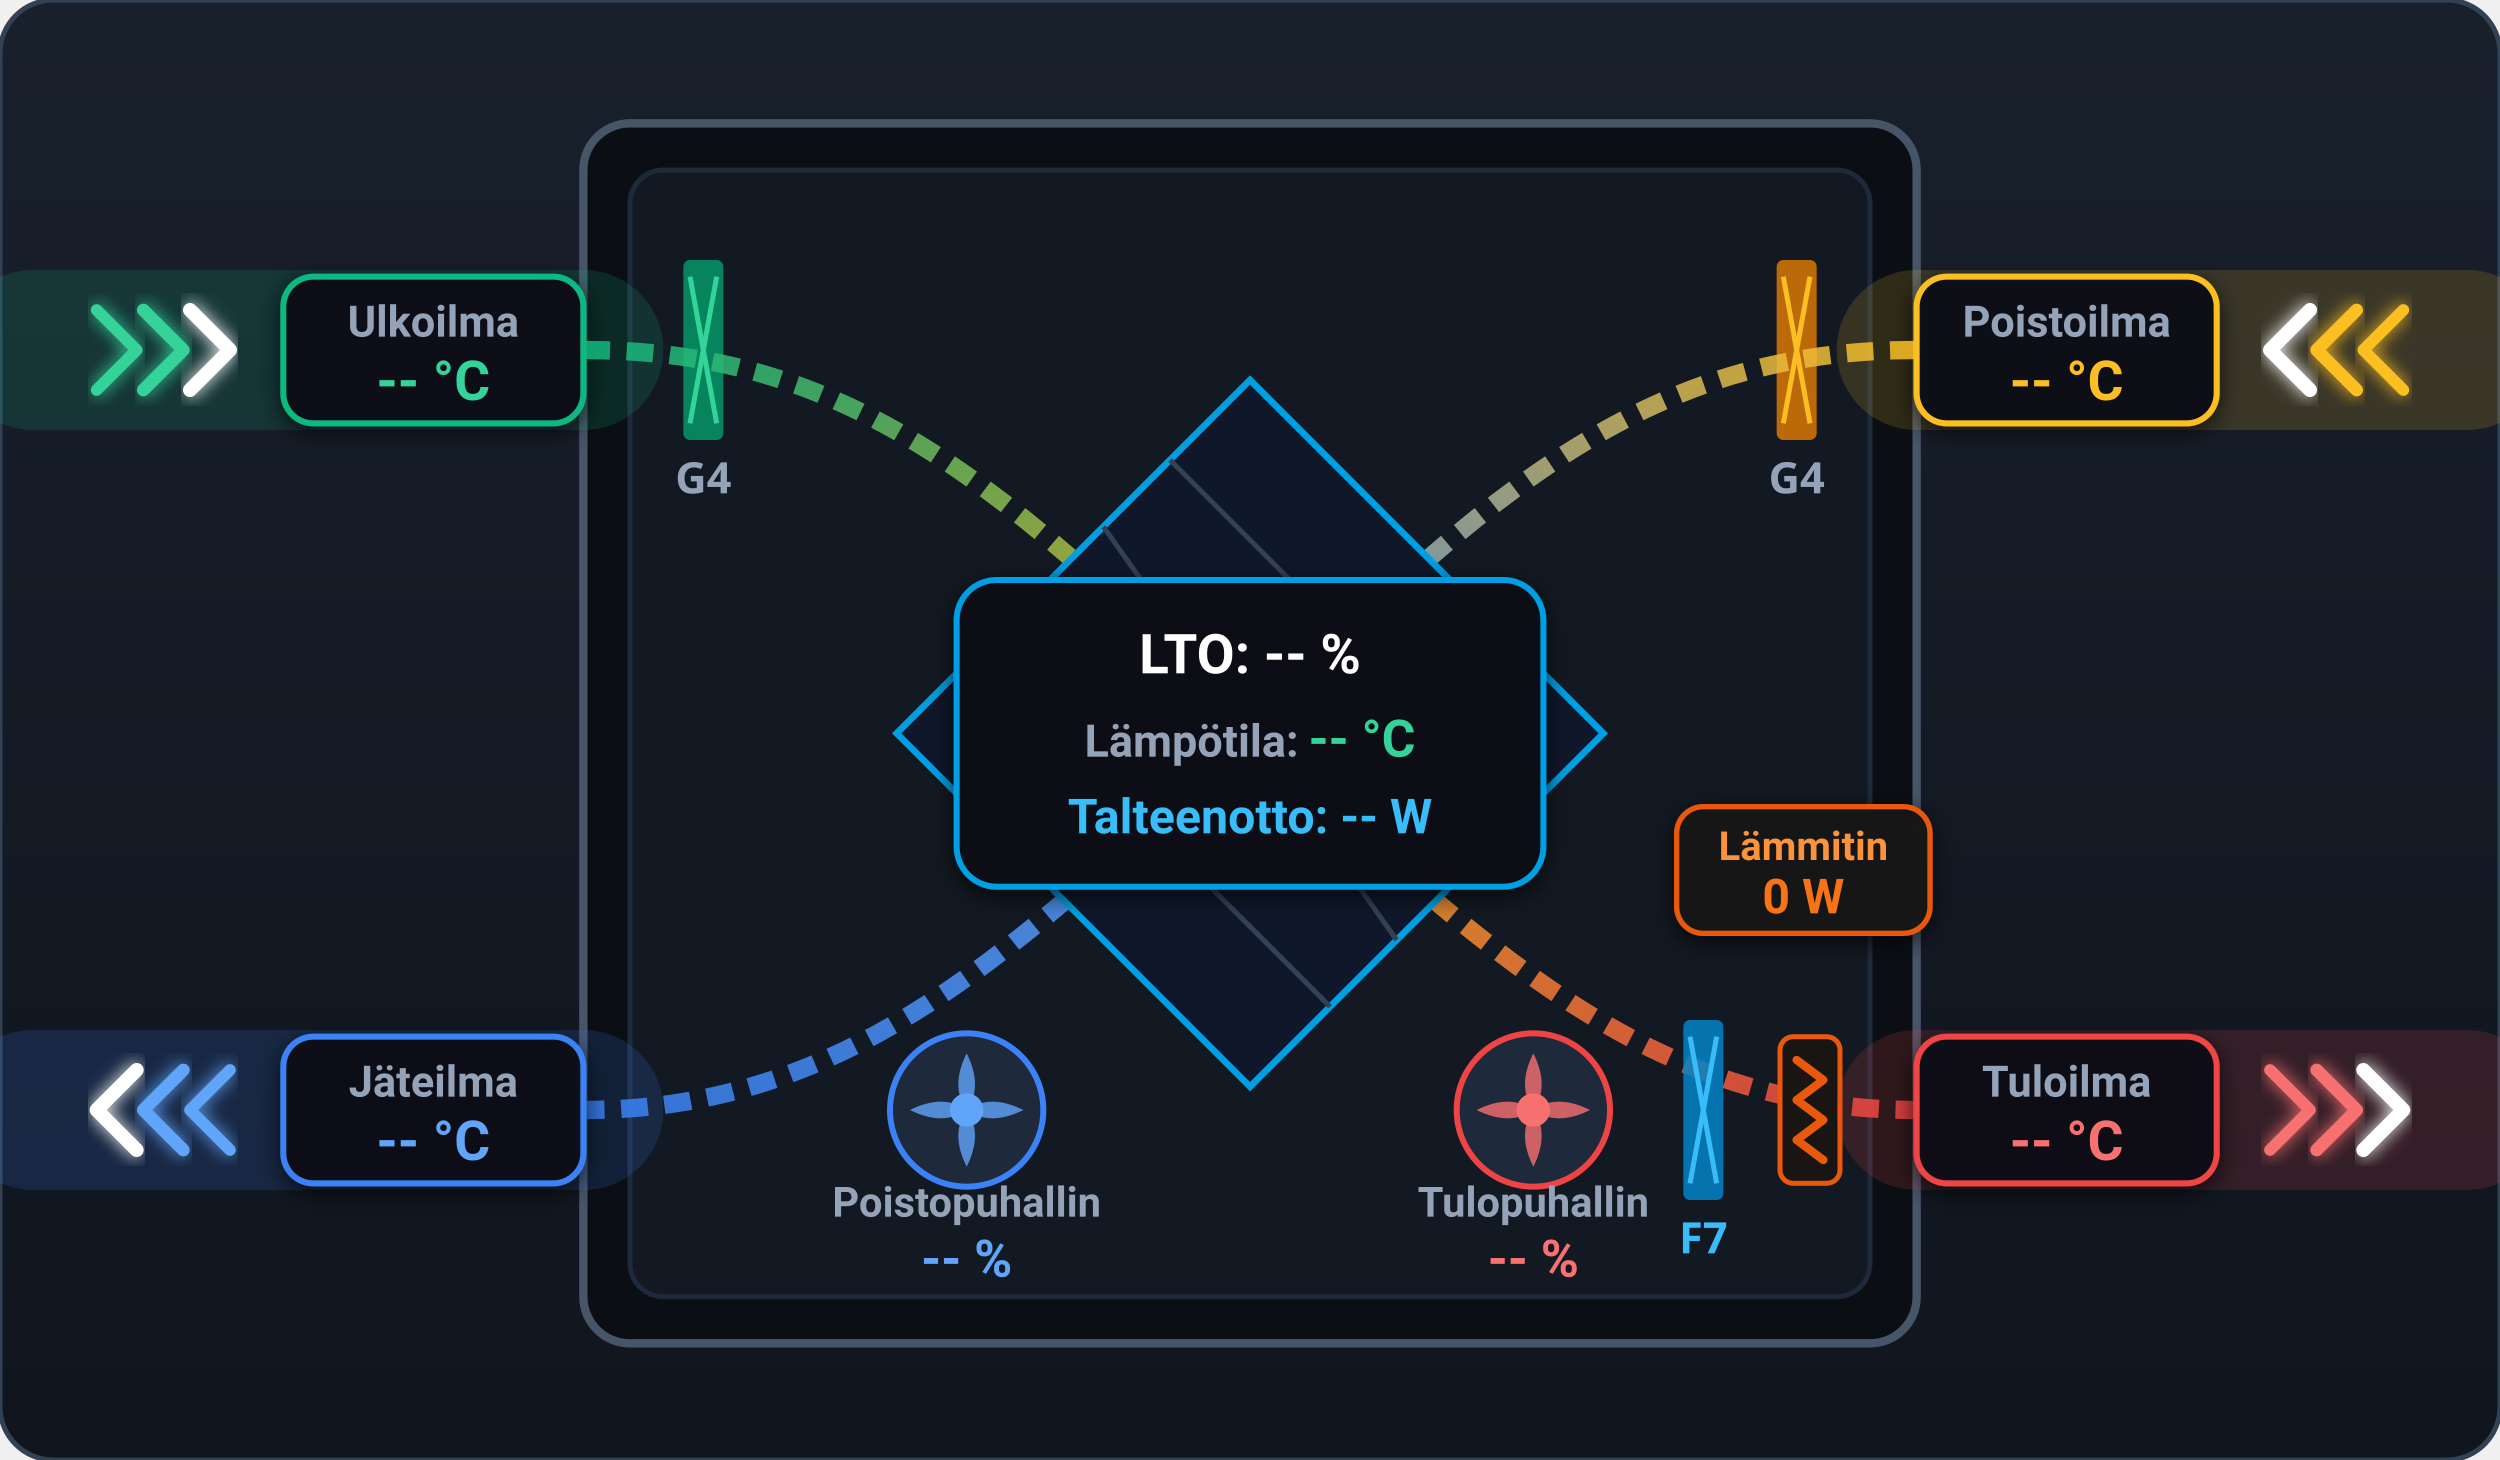
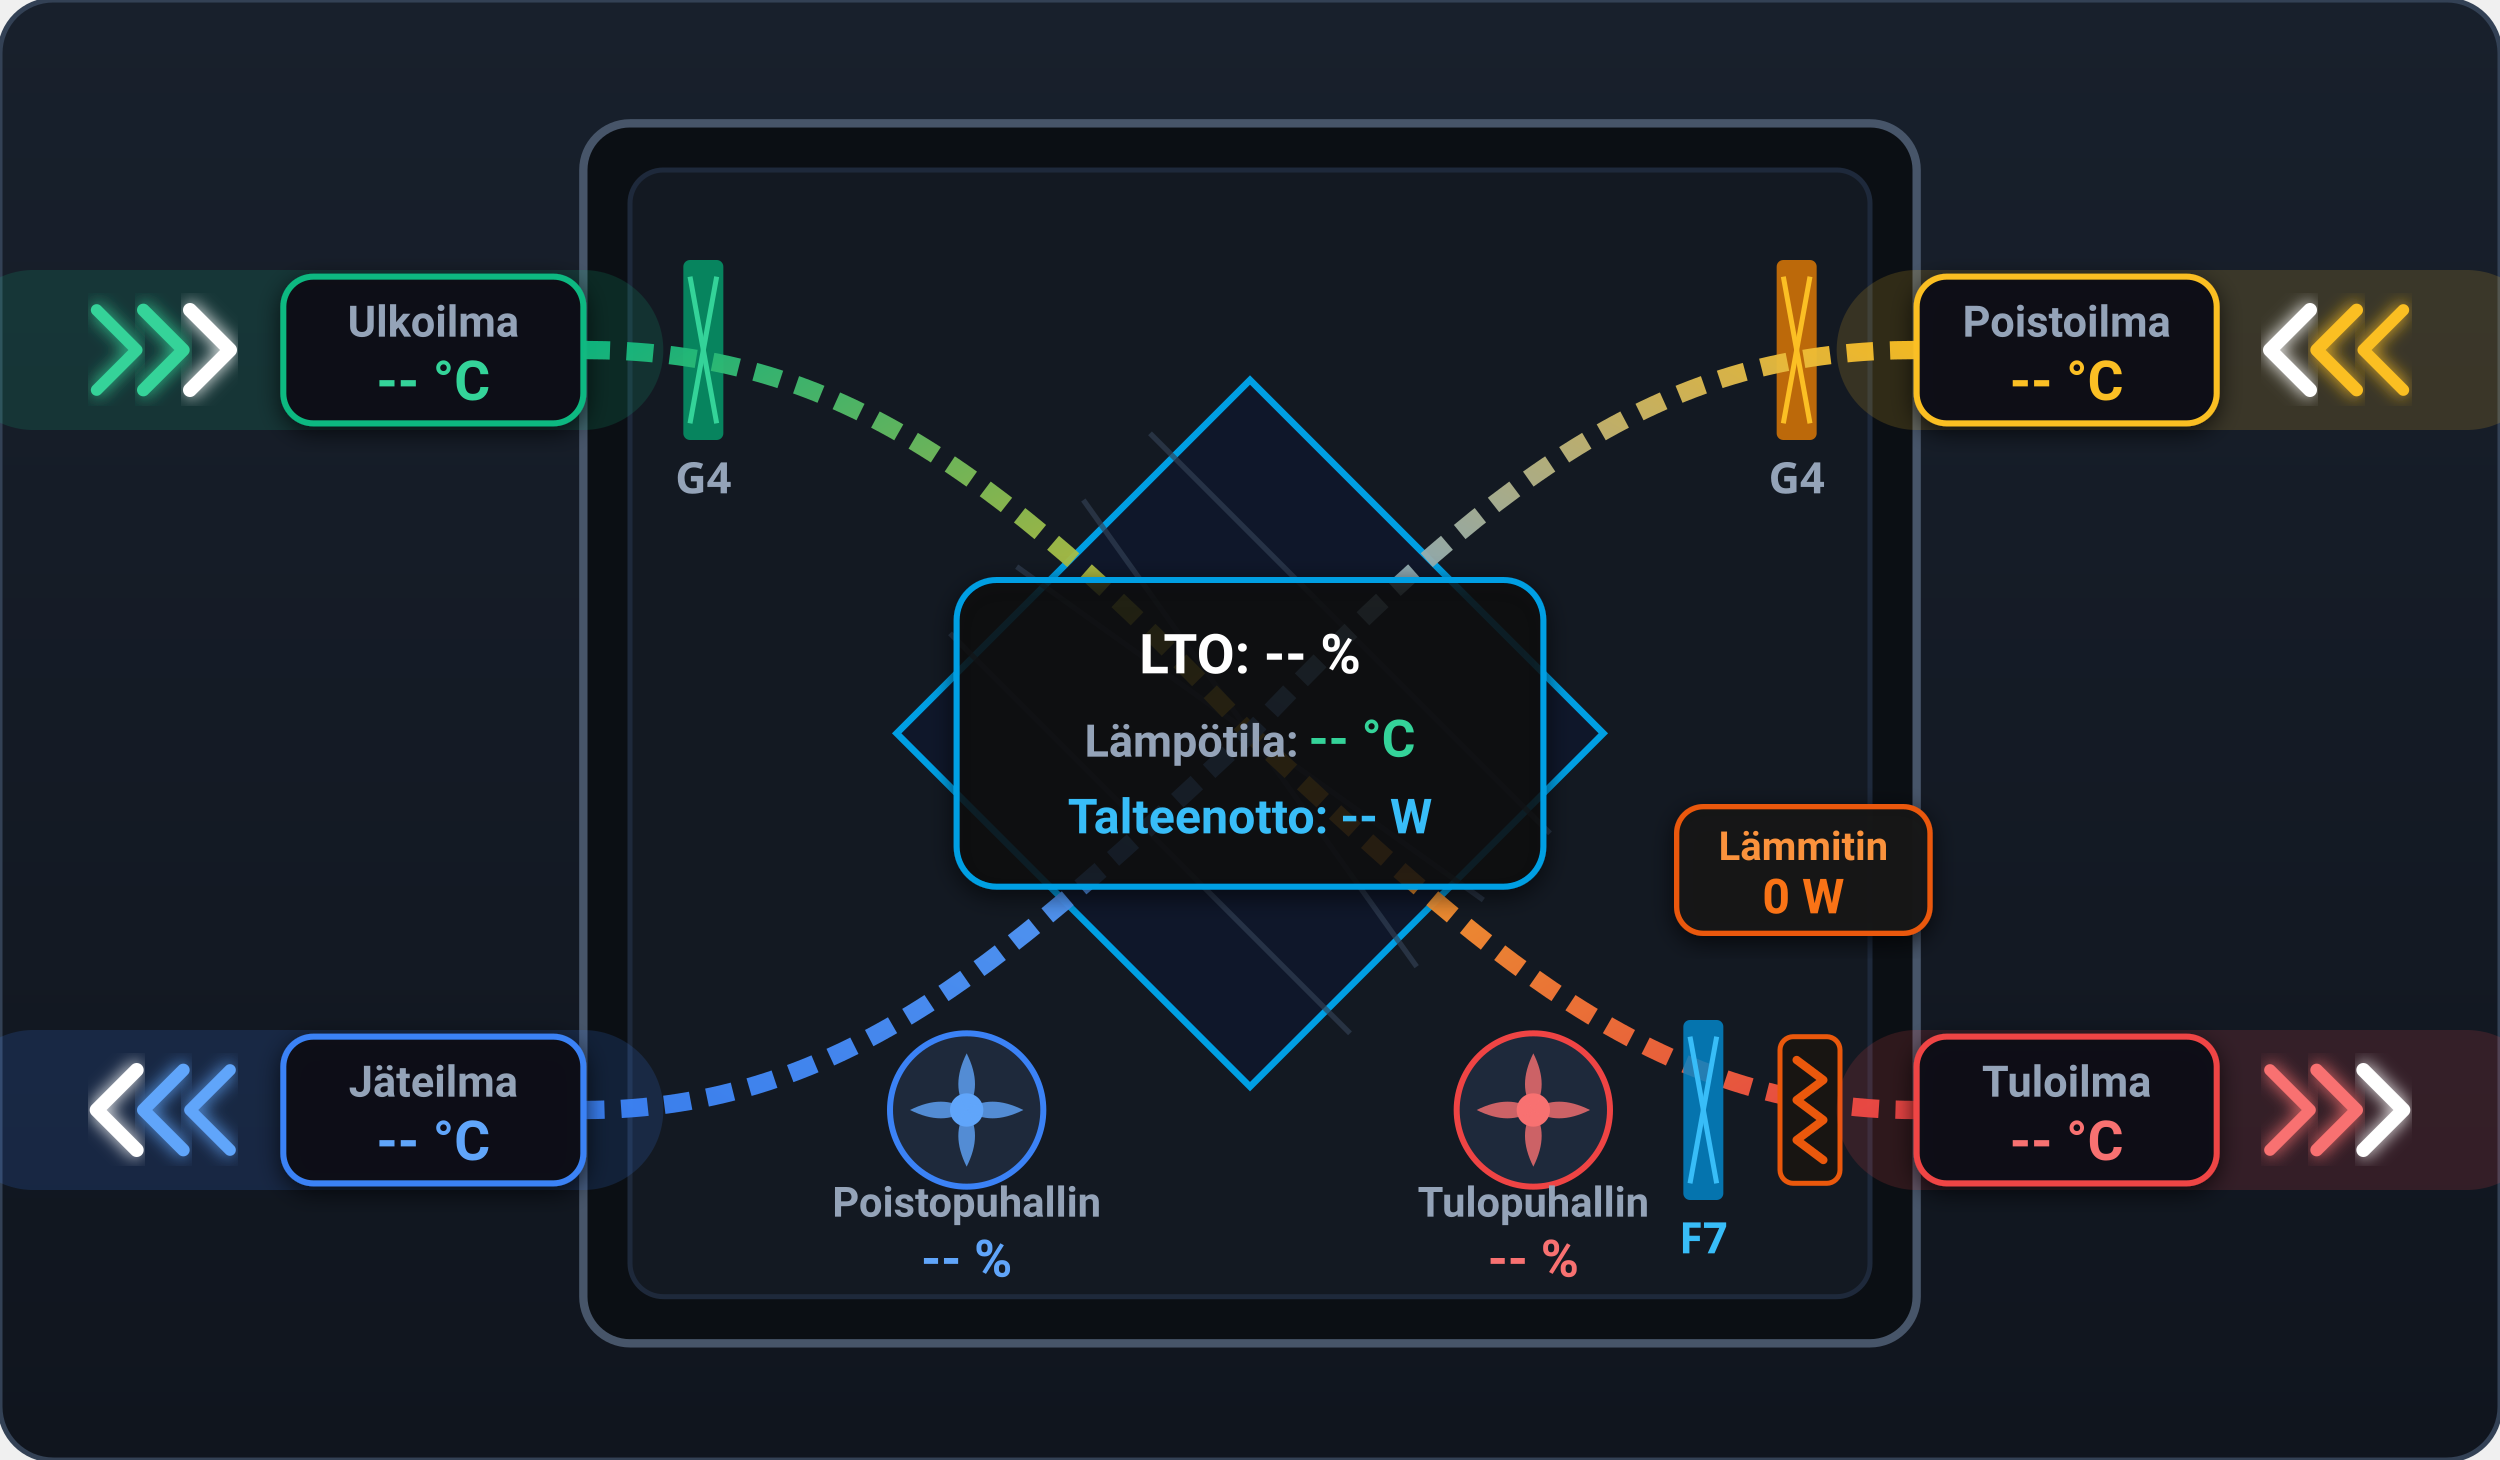
<svg xmlns="http://www.w3.org/2000/svg" viewBox="25 15 750 438" width="100%" height="100%">
  <defs>
    <linearGradient id="bgGrad" x1="0%" y1="0%" x2="0%" y2="100%">
      <stop offset="0%" stop-color="#18202c" />
      <stop offset="100%" stop-color="#10151e" />
    </linearGradient>
    <linearGradient id="freshAirGrad" x1="0%" y1="0%" x2="100%" y2="0%">
      <stop offset="0%" stop-color="#10b981" stop-opacity="0.9" />
      <stop offset="100%" stop-color="#059669" stop-opacity="0.9" />
    </linearGradient>
    <linearGradient id="exhaustAirGrad" x1="100%" y1="0%" x2="0%" y2="0%">
      <stop offset="0%" stop-color="#fbbf24" stop-opacity="0.9" />
      <stop offset="100%" stop-color="#d97706" stop-opacity="0.9" />
    </linearGradient>
    <linearGradient id="wasteAirGrad" x1="100%" y1="0%" x2="0%" y2="0%">
      <stop offset="0%" stop-color="#3b82f6" stop-opacity="0.9" />
      <stop offset="100%" stop-color="#2563eb" stop-opacity="0.9" />
    </linearGradient>
    <linearGradient id="supplyAirGrad" x1="0%" y1="0%" x2="100%" y2="0%">
      <stop offset="0%" stop-color="#ef4444" stop-opacity="0.9" />
      <stop offset="100%" stop-color="#dc2626" stop-opacity="0.9" />
    </linearGradient>
    <linearGradient id="coreGrad" x1="0%" y1="0%" x2="100%" y2="100%">
      <stop offset="0%" stop-color="#1e293b" />
      <stop offset="50%" stop-color="#0f172a" />
      <stop offset="100%" stop-color="#1e293b" />
    </linearGradient>
    <linearGradient id="freshCoreFlow" x1="0%" y1="0%" x2="100%" y2="100%">
      <stop offset="0%" stop-color="#10b981" />
      <stop offset="50%" stop-color="#fbbf24" />
      <stop offset="100%" stop-color="#ef4444" />
    </linearGradient>
    <linearGradient id="exhaustCoreFlow" x1="100%" y1="0%" x2="0%" y2="100%">
      <stop offset="0%" stop-color="#fbbf24" />
      <stop offset="50%" stop-color="#60a5fa" />
      <stop offset="100%" stop-color="#3b82f6" />
    </linearGradient>
    <filter id="heaterGlow" x="-30%" y="-30%" width="160%" height="160%">
      <feGaussianBlur stdDeviation="3.5" result="blur" />
      <feComposite in="SourceGraphic" in2="blur" operator="over" />
    </filter>
    <filter id="arrowGlow" x="-20%" y="-20%" width="140%" height="140%">
      <feGaussianBlur stdDeviation="2.5" result="blur" />
      <feComposite in="SourceGraphic" in2="blur" operator="over" />
    </filter>
    <filter id="plateShadow" x="-20%" y="-20%" width="140%" height="140%">
      <feDropShadow dx="0" dy="2" stdDeviation="3.5" flood-color="#000000" flood-opacity="0.7" />
    </filter>
  </defs>
  <rect x="25" y="15" width="750" height="438" rx="16" fill="url(#bgGrad)" stroke="#334155" stroke-width="1.5" />
  <rect x="200" y="52" width="400" height="366" rx="14" fill="#0b0f14" stroke="#475569" stroke-width="2.5" />
  <rect x="214" y="66" width="372" height="338" rx="10" fill="#131922" stroke="#1e293b" stroke-width="1.5" />
  <path d="M 35 120 L 200 120" stroke="#10b981" stroke-width="48" stroke-linecap="round" fill="none" opacity="0.16" />
  <path d="M 35 120 L 200 120" stroke="url(#freshAirGrad)" stroke-width="7" stroke-linecap="round" fill="none" />
  <path d="M 54 108 L 66 120 L 54 132" fill="none" stroke="#34d399" stroke-width="3.5" stroke-linecap="round" stroke-linejoin="round" filter="url(#arrowGlow)" />
  <path d="M 68 108 L 80 120 L 68 132" fill="none" stroke="#34d399" stroke-width="3.8" stroke-linecap="round" stroke-linejoin="round" filter="url(#arrowGlow)" />
  <path d="M 82 108 L 94 120 L 82 132" fill="none" stroke="#ffffff" stroke-width="4.2" stroke-linecap="round" stroke-linejoin="round" filter="url(#arrowGlow)" />
  <g transform="translate(155, 120)">
    <rect x="-45" y="-22" width="90" height="44" rx="9" fill="rgba(11, 15, 20, 0.96)" stroke="#10b981" stroke-width="1.8" filter="url(#plateShadow)" />
    <text x="0" y="-4" fill="#94a3b8" font-size="13" font-weight="600" font-family="-apple-system, BlinkMacSystemFont, 'Segoe UI', Roboto, sans-serif" text-anchor="middle">Ulkoilma</text>
    <text x="0" y="15" fill="#34d399" font-size="16.5" font-weight="bold" font-family="-apple-system, BlinkMacSystemFont, 'Segoe UI', Roboto, sans-serif" text-anchor="middle">-- °C</text>
  </g>
  <g transform="translate(230, 93)">
    <rect x="0" y="0" width="12" height="54" rx="2" fill="#059669" opacity="0.85" />
    <line x1="2" y1="5" x2="10" y2="49" stroke="#34d399" stroke-width="1.5" />
    <line x1="10" y1="5" x2="2" y2="49" stroke="#34d399" stroke-width="1.5" />
    <text x="6" y="70" fill="#94a3b8" font-size="13" font-weight="bold" font-family="sans-serif" text-anchor="middle">G4</text>
  </g>
  <path d="M 765 120 L 600 120" stroke="#fbbf24" stroke-width="48" stroke-linecap="round" fill="none" opacity="0.16" />
  <path d="M 765 120 L 600 120" stroke="url(#exhaustAirGrad)" stroke-width="7" stroke-linecap="round" fill="none" />
  <path d="M 746 108 L 734 120 L 746 132" fill="none" stroke="#fbbf24" stroke-width="3.5" stroke-linecap="round" stroke-linejoin="round" filter="url(#arrowGlow)" />
  <path d="M 732 108 L 720 120 L 732 132" fill="none" stroke="#fbbf24" stroke-width="3.8" stroke-linecap="round" stroke-linejoin="round" filter="url(#arrowGlow)" />
  <path d="M 718 108 L 706 120 L 718 132" fill="none" stroke="#ffffff" stroke-width="4.2" stroke-linecap="round" stroke-linejoin="round" filter="url(#arrowGlow)" />
  <g transform="translate(645, 120)">
    <rect x="-45" y="-22" width="90" height="44" rx="9" fill="rgba(11, 15, 20, 0.96)" stroke="#fbbf24" stroke-width="1.8" filter="url(#plateShadow)" />
    <text x="0" y="-4" fill="#94a3b8" font-size="13" font-weight="600" font-family="-apple-system, BlinkMacSystemFont, 'Segoe UI', Roboto, sans-serif" text-anchor="middle">Poistoilma</text>
    <text x="0" y="15" fill="#fbbf24" font-size="16.5" font-weight="bold" font-family="-apple-system, BlinkMacSystemFont, 'Segoe UI', Roboto, sans-serif" text-anchor="middle">-- °C</text>
  </g>
  <g transform="translate(558, 93)">
    <rect x="0" y="0" width="12" height="54" rx="2" fill="#d97706" opacity="0.85" />
    <line x1="2" y1="5" x2="10" y2="49" stroke="#fbbf24" stroke-width="1.5" />
    <line x1="10" y1="5" x2="2" y2="49" stroke="#fbbf24" stroke-width="1.5" />
    <text x="6" y="70" fill="#94a3b8" font-size="13" font-weight="bold" font-family="sans-serif" text-anchor="middle">G4</text>
  </g>
-   <path d="M 200 120 C 270 120, 320 150, 400 235 C 470 300, 520 348, 600 348" stroke="url(#freshCoreFlow)" stroke-width="5.5" stroke-dasharray="8,5" fill="none" opacity="0.85" />
-   <path d="M 600 120 C 530 120, 480 150, 400 235 C 330 300, 280 348, 200 348" stroke="url(#exhaustCoreFlow)" stroke-width="5.5" stroke-dasharray="8,5" fill="none" opacity="0.85" />
  <g transform="translate(400, 235)">
    <polygon points="0,-106 106,0 0,106 -106,0" fill="#0f172a" stroke="#009fe3" stroke-width="2" />
-     <line x1="-62" y1="-44" x2="62" y2="44" stroke="#334155" stroke-width="1.5" />
-     <line x1="-44" y1="-62" x2="44" y2="62" stroke="#334155" stroke-width="1.5" />
-     <line x1="-24" y1="-82" x2="82" y2="24" stroke="#334155" stroke-width="1.5" />
-     <line x1="-82" y1="-24" x2="24" y2="82" stroke="#334155" stroke-width="1.5" />
-     <rect x="-88" y="-46" width="176" height="92" rx="12" fill="#090d12" stroke="#009fe3" stroke-width="1.8" filter="url(#plateShadow)" />
+     <line x1="-70" y1="-50" x2="70" y2="50" stroke="#334155" stroke-width="1.6" opacity="0.65" />
+     <line x1="-50" y1="-70" x2="50" y2="70" stroke="#334155" stroke-width="1.6" opacity="0.65" />
+     <line x1="-30" y1="-90" x2="90" y2="30" stroke="#334155" stroke-width="1.6" opacity="0.65" />
+     <line x1="-90" y1="-30" x2="30" y2="90" stroke="#334155" stroke-width="1.6" opacity="0.65" />
+   </g>
+   <path d="M 200 120 C 270 120, 320 150, 400 235 C 470 300, 520 348, 600 348" stroke="url(#freshCoreFlow)" stroke-width="5.5" stroke-dasharray="8,5" fill="none" opacity="0.95" />
+   <path d="M 600 120 C 530 120, 480 150, 400 235 C 330 300, 280 348, 200 348" stroke="url(#exhaustCoreFlow)" stroke-width="5.5" stroke-dasharray="8,5" fill="none" opacity="0.95" />
+   <g transform="translate(400, 235)">
+     <rect x="-88" y="-46" width="176" height="92" rx="12" fill="rgba(8, 12, 18, 0.76)" stroke="#009fe3" stroke-width="1.8" filter="url(#plateShadow)" />
    <text x="0" y="-18" fill="#ffffff" font-size="16.5" font-weight="bold" font-family="-apple-system, BlinkMacSystemFont, 'Segoe UI', Roboto, sans-serif" text-anchor="middle">LTO: -- %</text>
    <text x="0" y="7" text-anchor="middle" font-family="-apple-system, BlinkMacSystemFont, 'Segoe UI', Roboto, sans-serif">
      <tspan fill="#94a3b8" font-size="13.5" font-weight="600">Lämpötila: </tspan>
      <tspan fill="#34d399" font-size="15.5" font-weight="bold">-- °C</tspan>
    </text>
    <text x="0" y="30" fill="#38bdf8" font-size="14.5" font-weight="bold" font-family="-apple-system, BlinkMacSystemFont, 'Segoe UI', Roboto, sans-serif" text-anchor="middle">Talteenotto: -- W</text>
  </g>
  <g transform="translate(315, 348)">
    <circle cx="0" cy="0" r="23" fill="#1e293b" stroke="#3b82f6" stroke-width="1.8" />
    <circle cx="0" cy="0" r="5" fill="#60a5fa" />
    <path d="M 0,-17 Q 5,-7 0,0 Q -5,-7 0,-17" fill="#60a5fa" opacity="0.8" />
    <path d="M 17,0 Q 7,5 0,0 Q 7,-5 17,0" fill="#60a5fa" opacity="0.8" />
    <path d="M 0,17 Q -5,7 0,0 Q 5,7 0,17" fill="#60a5fa" opacity="0.8" />
    <path d="M -17,0 Q -7,-5 0,0 Q -7,5 -17,0" fill="#60a5fa" opacity="0.8" />
    <text x="0" y="32" fill="#94a3b8" font-size="12.5" font-weight="600" font-family="-apple-system, BlinkMacSystemFont, 'Segoe UI', Roboto, sans-serif" text-anchor="middle">Poistopuhallin</text>
    <text x="0" y="50" fill="#60a5fa" font-size="15.5" font-weight="bold" font-family="-apple-system, BlinkMacSystemFont, 'Segoe UI', Roboto, sans-serif" text-anchor="middle">-- %</text>
  </g>
  <path d="M 200 348 L 35 348" stroke="#3b82f6" stroke-width="48" stroke-linecap="round" fill="none" opacity="0.16" />
  <path d="M 200 348 L 35 348" stroke="url(#wasteAirGrad)" stroke-width="7" stroke-linecap="round" fill="none" />
  <g transform="translate(155, 348)">
    <rect x="-45" y="-22" width="90" height="44" rx="9" fill="rgba(11, 15, 20, 0.96)" stroke="#3b82f6" stroke-width="1.8" filter="url(#plateShadow)" />
    <text x="0" y="-4" fill="#94a3b8" font-size="13" font-weight="600" font-family="-apple-system, BlinkMacSystemFont, 'Segoe UI', Roboto, sans-serif" text-anchor="middle">Jäteilma</text>
    <text x="0" y="15" fill="#60a5fa" font-size="16.5" font-weight="bold" font-family="-apple-system, BlinkMacSystemFont, 'Segoe UI', Roboto, sans-serif" text-anchor="middle">-- °C</text>
  </g>
  <path d="M 94 336 L 82 348 L 94 360" fill="none" stroke="#60a5fa" stroke-width="3.5" stroke-linecap="round" stroke-linejoin="round" filter="url(#arrowGlow)" />
  <path d="M 80 336 L 68 348 L 80 360" fill="none" stroke="#60a5fa" stroke-width="3.8" stroke-linecap="round" stroke-linejoin="round" filter="url(#arrowGlow)" />
  <path d="M 66 336 L 54 348 L 66 360" fill="none" stroke="#ffffff" stroke-width="4.2" stroke-linecap="round" stroke-linejoin="round" filter="url(#arrowGlow)" />
  <g transform="translate(485, 348)">
    <circle cx="0" cy="0" r="23" fill="#1e293b" stroke="#ef4444" stroke-width="1.8" />
    <circle cx="0" cy="0" r="5" fill="#f87171" />
    <path d="M 0,-17 Q 5,-7 0,0 Q -5,-7 0,-17" fill="#f87171" opacity="0.8" />
    <path d="M 17,0 Q 7,5 0,0 Q 7,-5 17,0" fill="#f87171" opacity="0.8" />
    <path d="M 0,17 Q -5,7 0,0 Q 5,7 0,17" fill="#f87171" opacity="0.8" />
    <path d="M -17,0 Q -7,-5 0,0 Q -7,5 -17,0" fill="#f87171" opacity="0.8" />
    <text x="0" y="32" fill="#94a3b8" font-size="12.5" font-weight="600" font-family="-apple-system, BlinkMacSystemFont, 'Segoe UI', Roboto, sans-serif" text-anchor="middle">Tulopuhallin</text>
    <text x="0" y="50" fill="#f87171" font-size="15.5" font-weight="bold" font-family="-apple-system, BlinkMacSystemFont, 'Segoe UI', Roboto, sans-serif" text-anchor="middle">-- %</text>
  </g>
  <g transform="translate(530, 321)">
    <rect x="0" y="0" width="12" height="54" rx="2" fill="#0284c7" opacity="0.85" />
    <line x1="2" y1="5" x2="10" y2="49" stroke="#38bdf8" stroke-width="1.5" />
    <line x1="10" y1="5" x2="2" y2="49" stroke="#38bdf8" stroke-width="1.5" />
    <text x="6" y="70" fill="#38bdf8" font-size="13" font-weight="bold" font-family="sans-serif" text-anchor="middle">F7</text>
  </g>
  <g transform="translate(566, 276)">
    <rect x="-38" y="-19" width="76" height="38" rx="8" fill="rgba(24, 21, 18, 0.96)" stroke="#ea580c" stroke-width="1.6" filter="url(#plateShadow)" />
    <text x="0" y="-3" fill="#fb923c" font-size="12" font-weight="600" font-family="-apple-system, BlinkMacSystemFont, 'Segoe UI', Roboto, sans-serif" text-anchor="middle">Lämmitin</text>
    <text x="0" y="13" fill="#f97316" font-size="14.5" font-weight="bold" font-family="-apple-system, BlinkMacSystemFont, 'Segoe UI', Roboto, sans-serif" text-anchor="middle">0 W</text>
  </g>
  <g transform="translate(568, 348)" id="heater_coil">
    <rect x="-9" y="-22" width="18" height="44" rx="4" fill="#181512" stroke="#ea580c" stroke-width="1.5" />
    <path d="M -4,-15 L 4,-9 L -4,-3 L 4,3 L -4,9 L 4,15" fill="none" stroke="#ea580c" stroke-width="2.5" stroke-linecap="round" stroke-linejoin="round" id="heater_path" />
  </g>
  <path d="M 600 348 L 765 348" stroke="#ef4444" stroke-width="48" stroke-linecap="round" fill="none" opacity="0.16" />
  <path d="M 600 348 L 765 348" stroke="url(#supplyAirGrad)" stroke-width="7" stroke-linecap="round" fill="none" />
  <g transform="translate(645, 348)">
    <rect x="-45" y="-22" width="90" height="44" rx="9" fill="rgba(11, 15, 20, 0.96)" stroke="#ef4444" stroke-width="1.8" filter="url(#plateShadow)" />
    <text x="0" y="-4" fill="#94a3b8" font-size="13" font-weight="600" font-family="-apple-system, BlinkMacSystemFont, 'Segoe UI', Roboto, sans-serif" text-anchor="middle">Tuloilma</text>
    <text x="0" y="15" fill="#f87171" font-size="16.5" font-weight="bold" font-family="-apple-system, BlinkMacSystemFont, 'Segoe UI', Roboto, sans-serif" text-anchor="middle">-- °C</text>
  </g>
  <path d="M 706 336 L 718 348 L 706 360" fill="none" stroke="#f87171" stroke-width="3.5" stroke-linecap="round" stroke-linejoin="round" filter="url(#arrowGlow)" />
  <path d="M 720 336 L 732 348 L 720 360" fill="none" stroke="#f87171" stroke-width="3.8" stroke-linecap="round" stroke-linejoin="round" filter="url(#arrowGlow)" />
  <path d="M 734 336 L 746 348 L 734 360" fill="none" stroke="#ffffff" stroke-width="4.2" stroke-linecap="round" stroke-linejoin="round" filter="url(#arrowGlow)" />
</svg>
